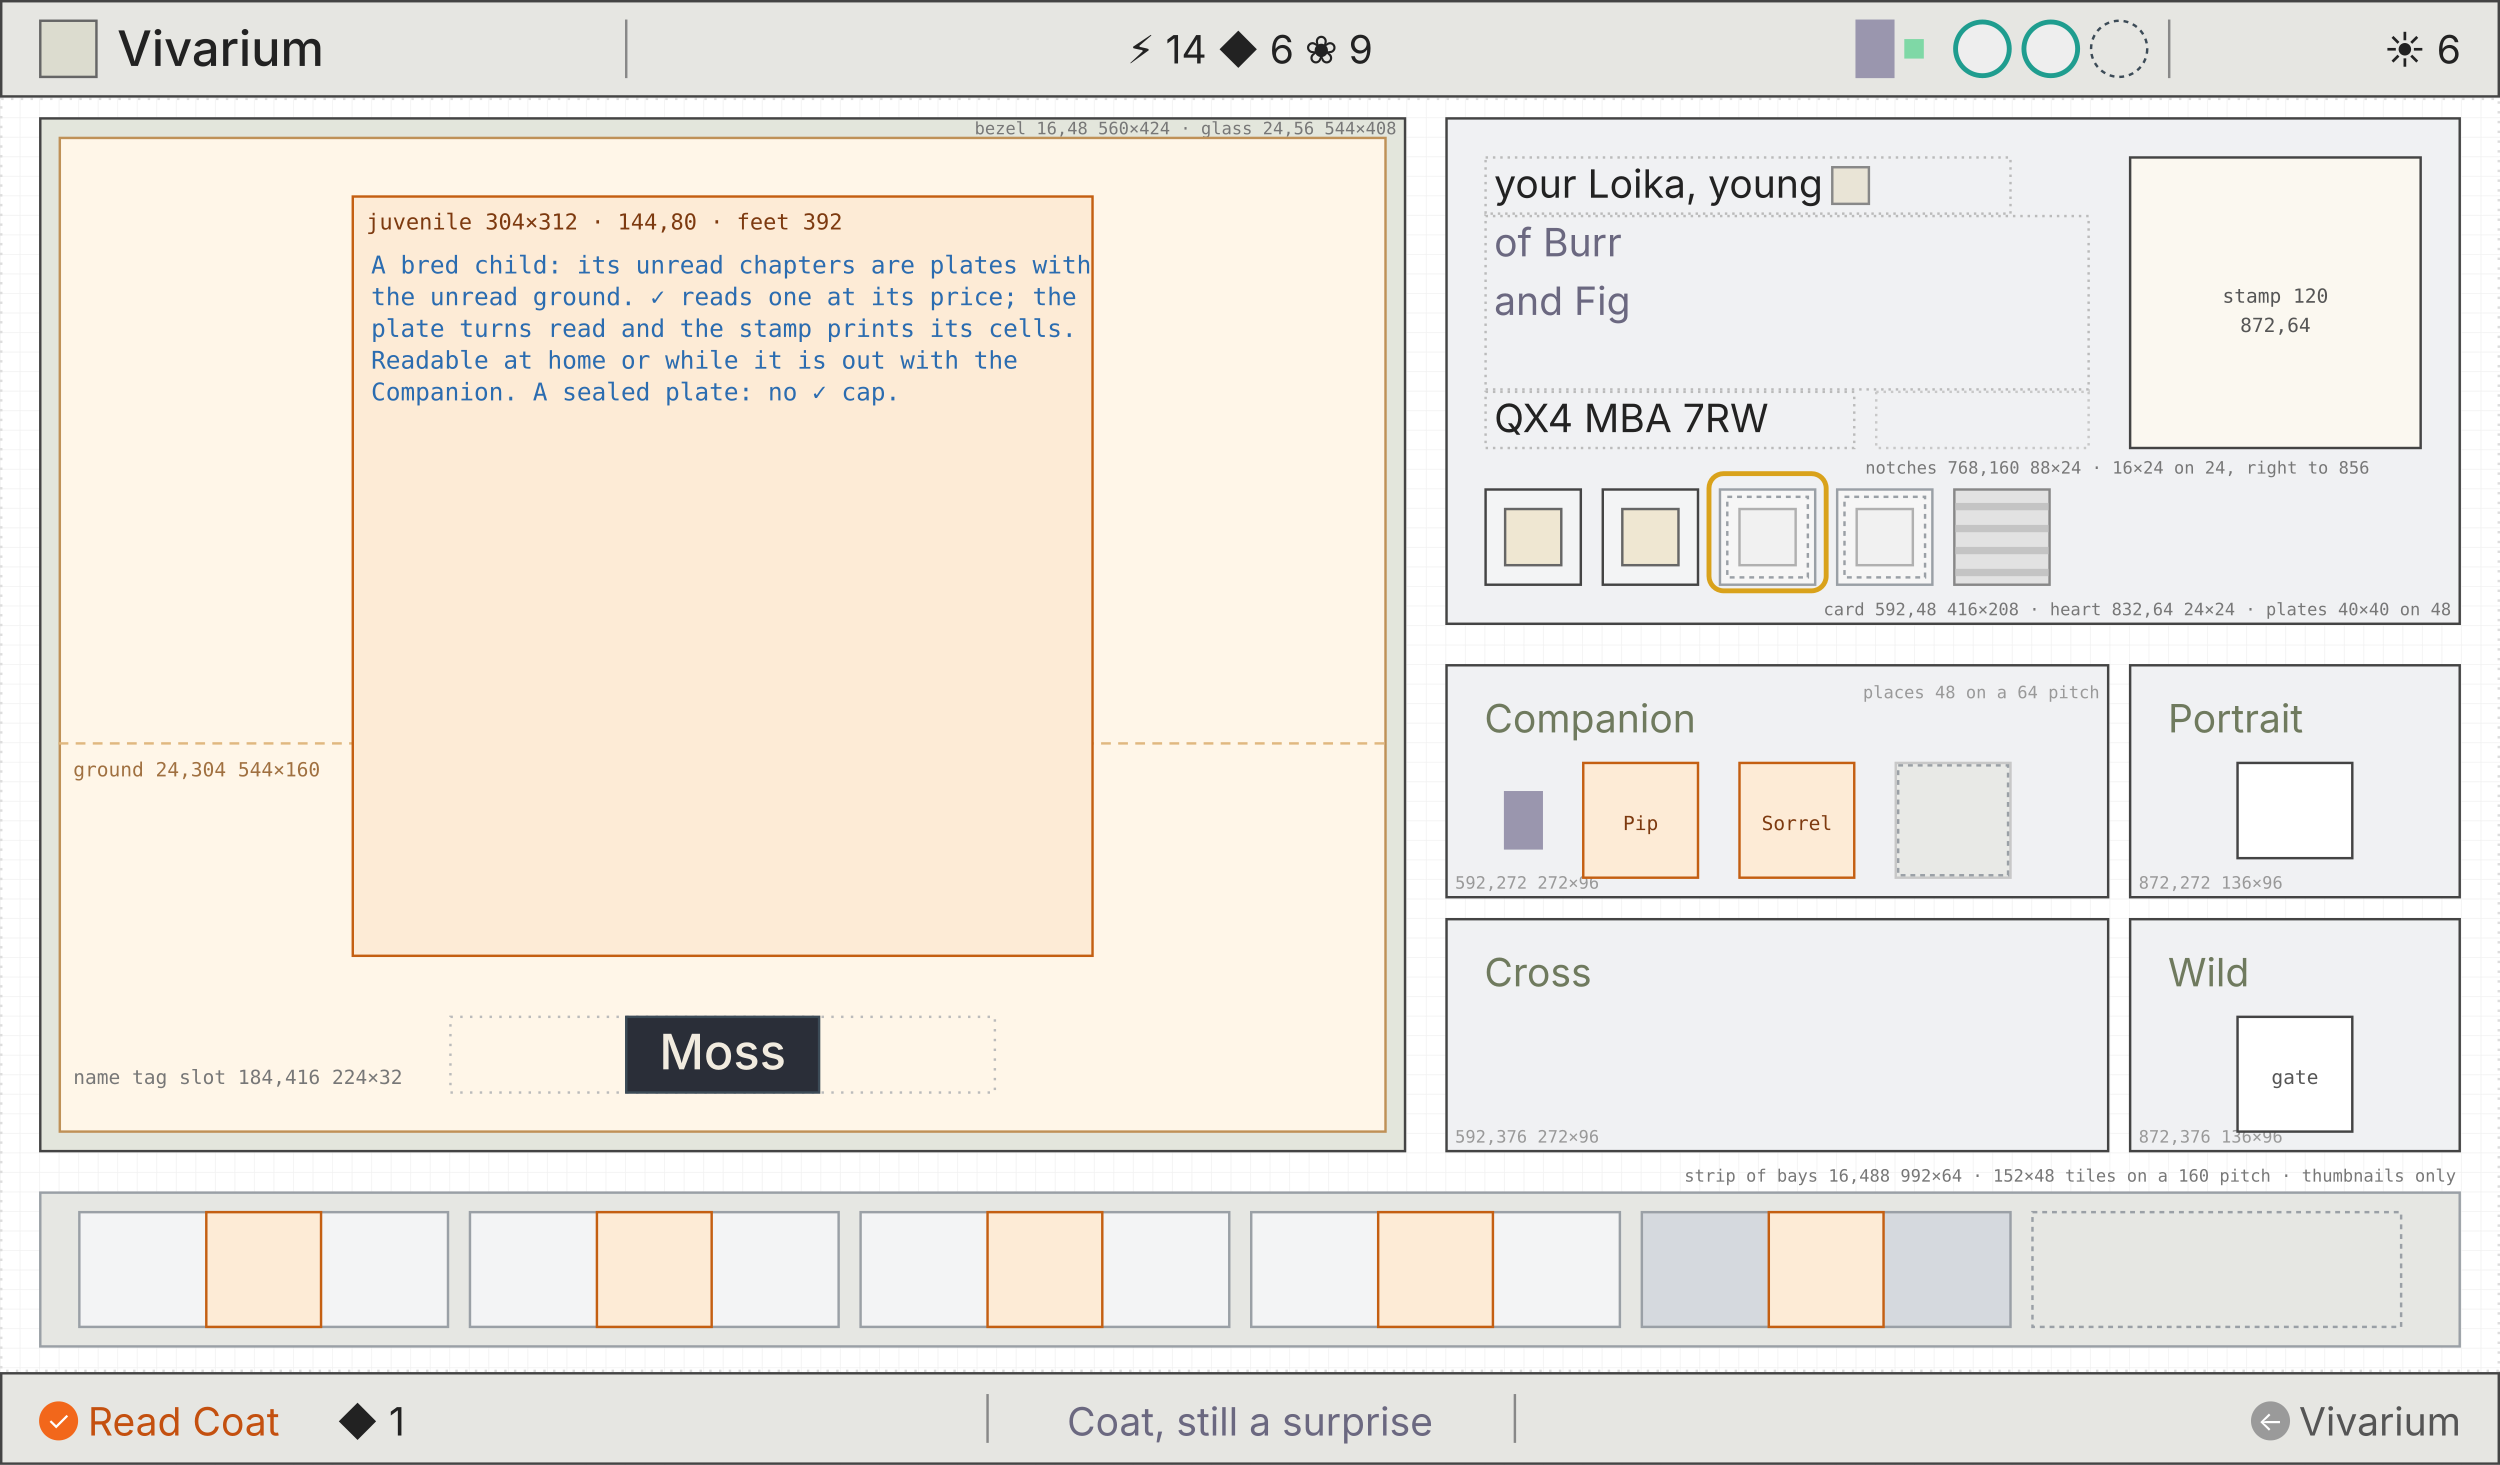
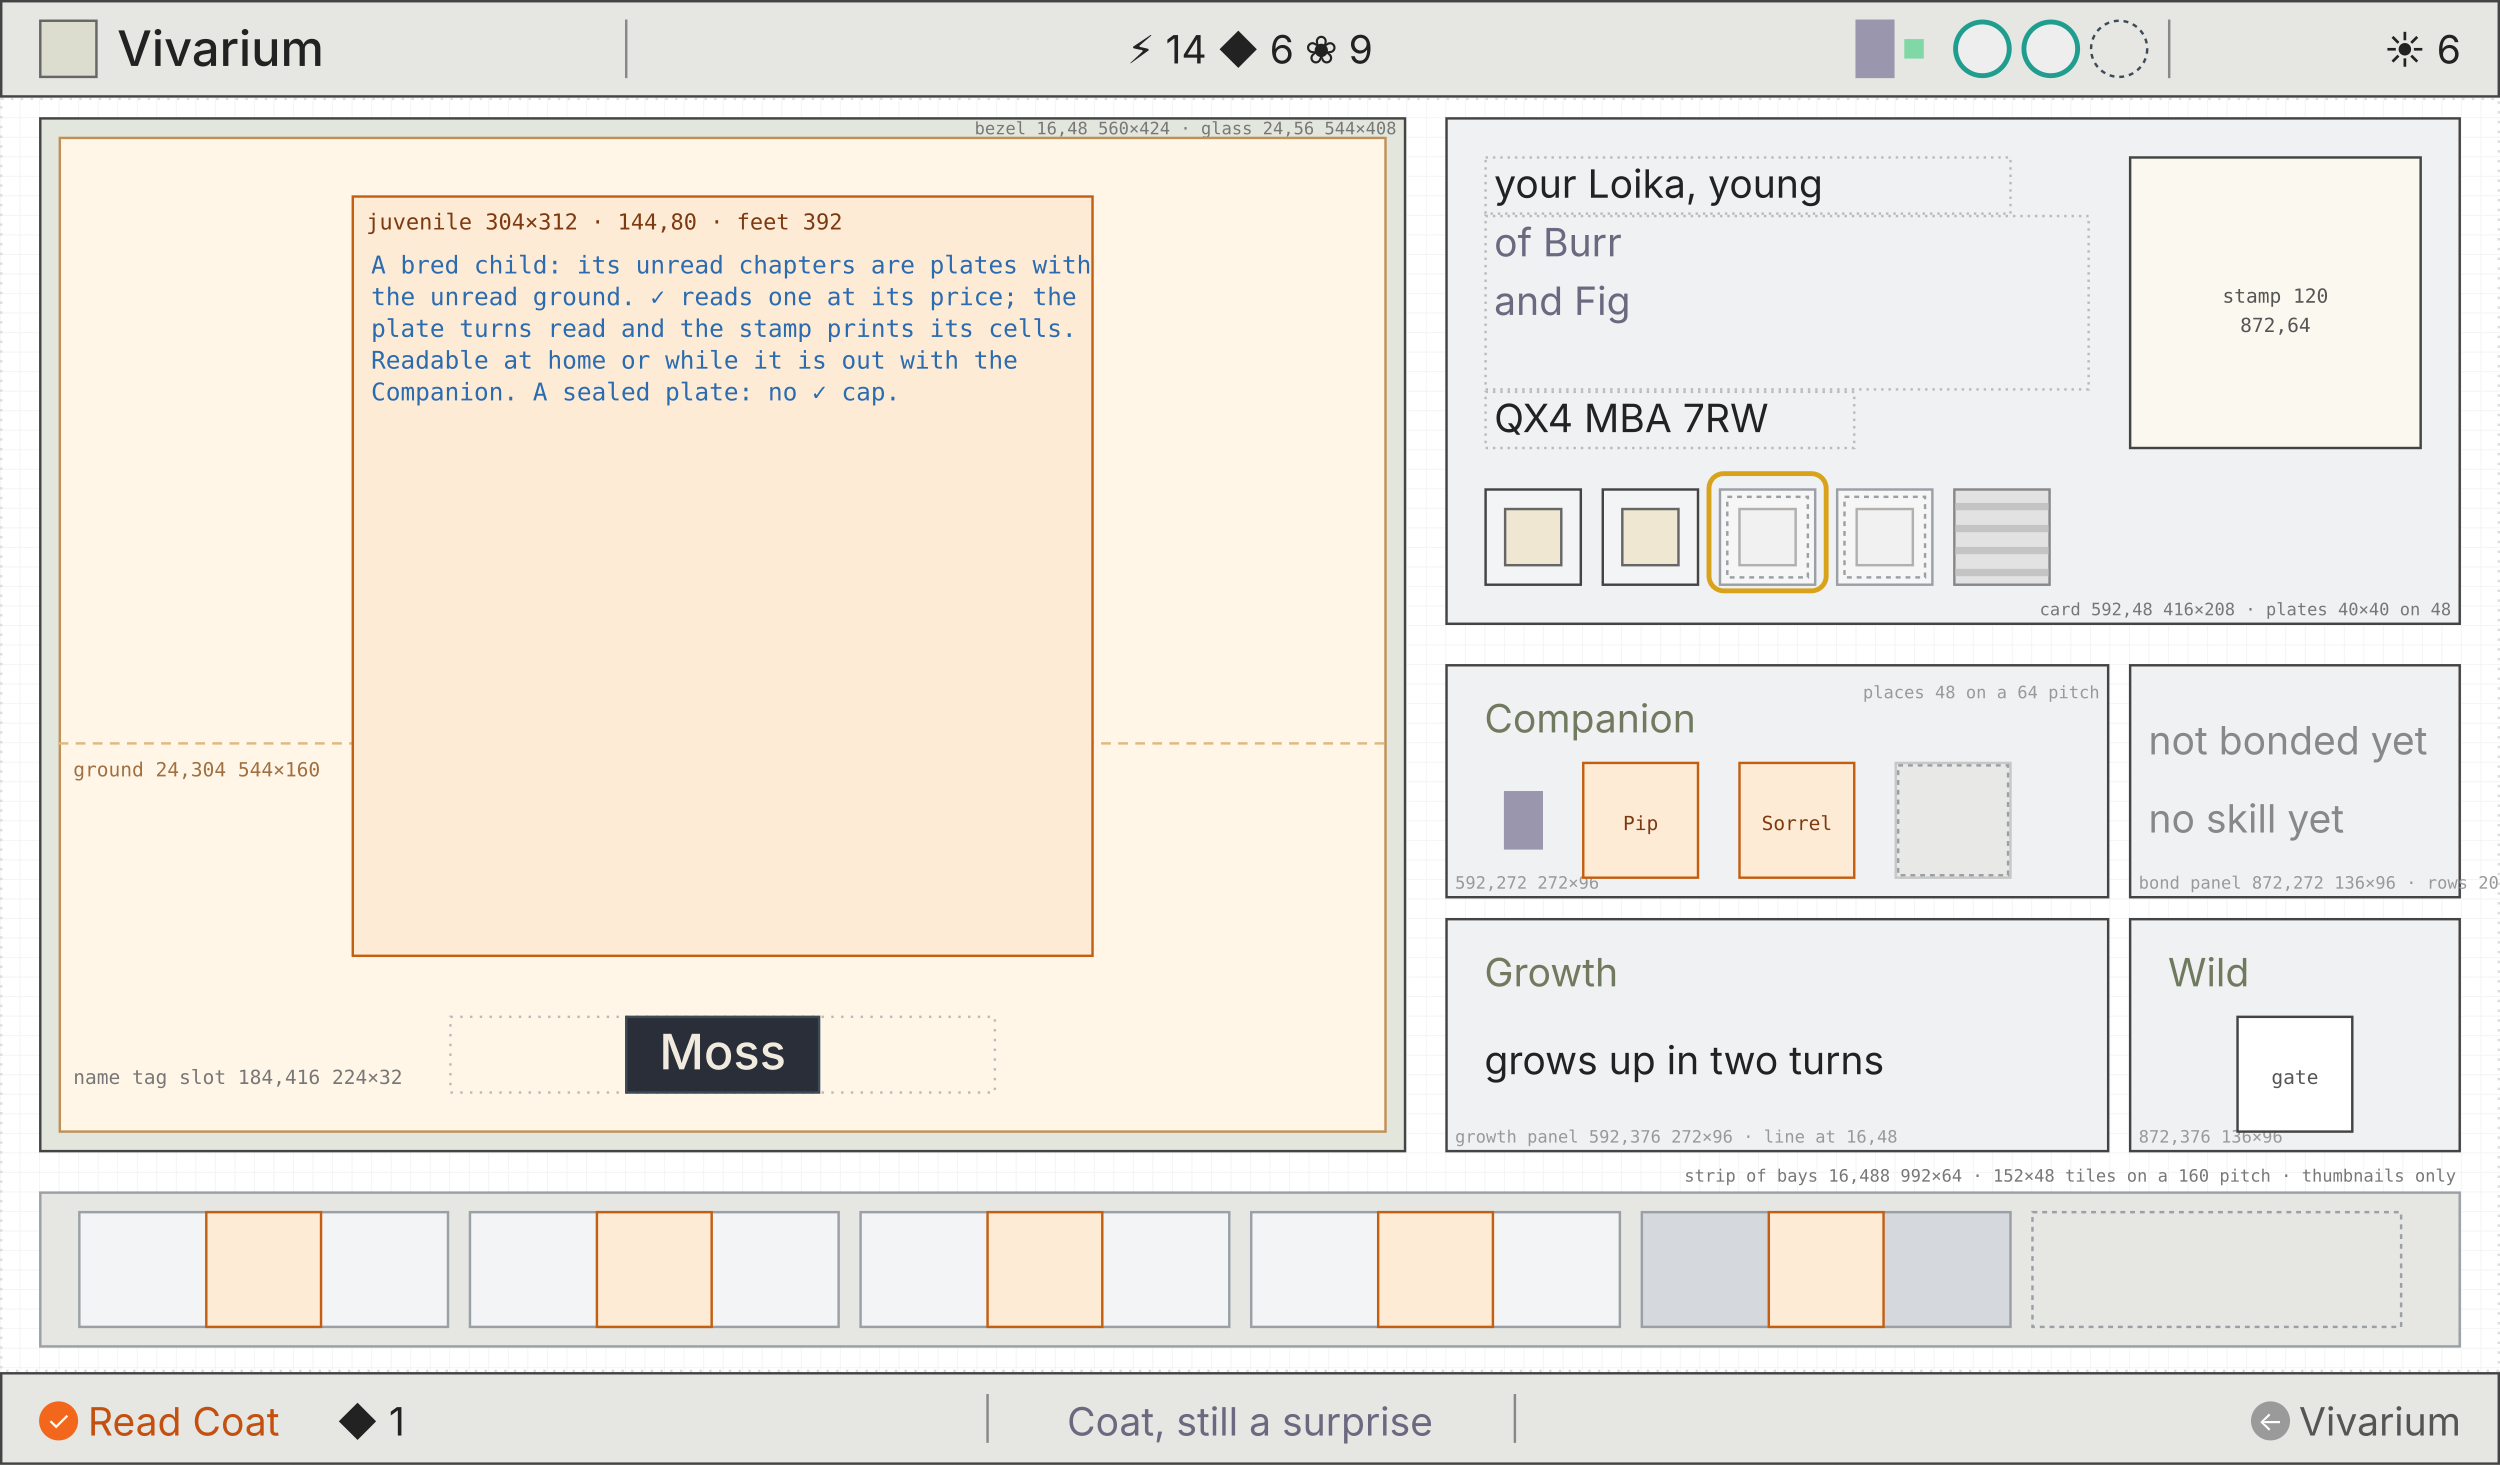
<svg xmlns="http://www.w3.org/2000/svg" viewBox="0 0 1024 600" width="1024" height="600" font-family="Inter, sans-serif">
  <defs>
    <pattern id="g8" width="8" height="8" patternUnits="userSpaceOnUse">
      <path d="M8 0H0V8" fill="none" stroke="#efefef" stroke-width="0.5" />
    </pattern>
  </defs>
  <rect width="1024" height="600" fill="#ffffff" />
  <rect width="1024" height="600" fill="url(#g8)" />
  <rect x="0.5" y="40.5" width="1023" height="521" fill="none" stroke="#ddd" stroke-width="1" stroke-dasharray="1 3" />
  <rect x="16.5" y="48.5" width="559" height="423" fill="#e3e6dc" stroke="#444" stroke-width="1" />
  <text x="572" y="55" font-size="7" fill="#777" text-anchor="end" font-family="DejaVu Sans Mono, ui-monospace, monospace">bezel 16,48 560×424 · glass 24,56 544×408</text>
  <rect x="24.5" y="56.5" width="543" height="407" fill="#fff6e8" stroke="#bf9157" stroke-width="1" />
  <path d="M24 304.5L568 304.5" fill="none" stroke="#e0b880" stroke-width="1" stroke-dasharray="4 3" />
  <text x="30" y="318" font-size="8" fill="#a07040" font-family="DejaVu Sans Mono, ui-monospace, monospace">ground 24,304 544×160</text>
  <rect x="144.5" y="80.5" width="303" height="311" fill="#fdebd6" stroke="#c45f12" stroke-width="1" />
  <text x="150" y="94" font-size="9" fill="#7d3a10" font-family="DejaVu Sans Mono, ui-monospace, monospace">juvenile 304×312 · 144,80 · feet 392</text>
  <text x="152" y="112" font-size="10" fill="#2b6cb0" font-family="DejaVu Sans Mono, ui-monospace, monospace">A bred child: its unread chapters are plates with</text>
  <text x="152" y="125" font-size="10" fill="#2b6cb0" font-family="DejaVu Sans Mono, ui-monospace, monospace">the unread ground. ✓ reads one at its price; the</text>
  <text x="152" y="138" font-size="10" fill="#2b6cb0" font-family="DejaVu Sans Mono, ui-monospace, monospace">plate turns read and the stamp prints its cells.</text>
  <text x="152" y="151" font-size="10" fill="#2b6cb0" font-family="DejaVu Sans Mono, ui-monospace, monospace">Readable at home or while it is out with the</text>
  <text x="152" y="164" font-size="10" fill="#2b6cb0" font-family="DejaVu Sans Mono, ui-monospace, monospace">Companion. A sealed plate: no ✓ cap.</text>
  <rect x="184.5" y="416.5" width="223" height="31" fill="none" stroke="#bbb" stroke-width="1" stroke-dasharray="1 3" />
  <rect x="256.5" y="416.5" width="79" height="31" fill="#2a2e38" stroke="#3c4b57" stroke-width="1" />
  <text x="296" y="438" font-size="20" fill="#f1ebdf" text-anchor="middle" font-weight="500">Moss</text>
  <text x="30" y="444" font-size="8" fill="#777" font-family="DejaVu Sans Mono, ui-monospace, monospace">name tag slot 184,416 224×32</text>
  <rect x="592.5" y="48.5" width="415" height="207" fill="#f0f1f3" stroke="#444" stroke-width="1" />
  <rect x="608.5" y="64.5" width="215" height="23" fill="none" stroke="#bbb" stroke-width="1" stroke-dasharray="1 2" />
  <text x="612" y="81" font-size="16" fill="#222">your Loika, young</text>
-   <rect x="750.5" y="68.5" width="15" height="15" fill="#e9e4d6" stroke="#888" stroke-width="1" />
  <rect x="608.5" y="88.5" width="247" height="71" fill="none" stroke="#bbb" stroke-width="1" stroke-dasharray="1 2" />
  <text x="612" y="105" font-size="16" fill="#6b6880">of Burr</text>
  <text x="612" y="129" font-size="16" fill="#6b6880">and Fig</text>
  <rect x="608.5" y="160.5" width="151" height="23" fill="none" stroke="#bbb" stroke-width="1" stroke-dasharray="1 2" />
  <text x="612" y="177" font-size="16" fill="#222">QX4 MBA 7RW</text>
-   <rect x="768.5" y="160.5" width="87" height="23" fill="none" stroke="#c8c8c8" stroke-width="1" stroke-dasharray="1 2" />
-   <text x="764" y="194" font-size="7" fill="#777" font-family="DejaVu Sans Mono, ui-monospace, monospace">notches 768,160 88×24 · 16×24 on 24, right to 856</text>
  <rect x="872.5" y="64.5" width="119" height="119" fill="#fbf8f0" stroke="#444" stroke-width="1" />
  <text x="932" y="124" font-size="8" fill="#555" text-anchor="middle" font-family="DejaVu Sans Mono, ui-monospace, monospace">stamp 120</text>
  <text x="932" y="136" font-size="8" fill="#555" text-anchor="middle" font-family="DejaVu Sans Mono, ui-monospace, monospace">872,64</text>
  <rect x="608.5" y="200.5" width="39" height="39" fill="#f3f4f5" stroke="#444" stroke-width="1" />
  <rect x="616.5" y="208.5" width="23" height="23" fill="#efe7d2" stroke="#666" stroke-width="1" />
  <rect x="656.5" y="200.5" width="39" height="39" fill="#f3f4f5" stroke="#444" stroke-width="1" />
  <rect x="664.5" y="208.5" width="23" height="23" fill="#efe7d2" stroke="#666" stroke-width="1" />
  <rect x="704.5" y="200.5" width="39" height="39" fill="#f6f6f6" stroke="#9aa0a6" stroke-width="1" />
  <rect x="707.5" y="203.5" width="33" height="33" fill="none" stroke="#9aa0a6" stroke-width="1" stroke-dasharray="2 2" />
  <rect x="712.5" y="208.5" width="23" height="23" fill="#f1f1f1" stroke="#b0b0b0" stroke-width="1" />
  <rect x="700" y="194" width="48" height="48" rx="6" fill="none" stroke="#d9a21b" stroke-width="2" />
  <rect x="752.5" y="200.5" width="39" height="39" fill="#f6f6f6" stroke="#9aa0a6" stroke-width="1" />
  <rect x="755.5" y="203.5" width="33" height="33" fill="none" stroke="#9aa0a6" stroke-width="1" stroke-dasharray="2 2" />
  <rect x="760.5" y="208.5" width="23" height="23" fill="#f1f1f1" stroke="#b0b0b0" stroke-width="1" />
  <rect x="800.5" y="200.5" width="39" height="39" fill="#e2e2e2" stroke="#888" stroke-width="1" />
  <path d="M801 206h38v3h-38z" fill="#c4c4c4" />
  <path d="M801 215h38v3h-38z" fill="#c4c4c4" />
  <path d="M801 224h38v3h-38z" fill="#c4c4c4" />
  <path d="M801 233h38v3h-38z" fill="#c4c4c4" />
-   <text x="1004" y="252" font-size="7" fill="#777" text-anchor="end" font-family="DejaVu Sans Mono, ui-monospace, monospace">card 592,48 416×208 · heart 832,64 24×24 · plates 40×40 on 48</text>
+   <text x="1004" y="252" font-size="7" fill="#777" text-anchor="end" font-family="DejaVu Sans Mono, ui-monospace, monospace">card 592,48 416×208 · plates 40×40 on 48</text>
  <rect x="592.5" y="272.5" width="271" height="95" fill="#f0f1f3" stroke="#444" stroke-width="1" />
  <text x="608" y="300" font-size="16" fill="#6f7a5e">Companion</text>
  <text x="596" y="364" font-size="7" fill="#999" font-family="DejaVu Sans Mono, ui-monospace, monospace">592,272 272×96</text>
  <path d="M616 324h16v24h-16z" fill="#9a96ae" />
  <rect x="648.5" y="312.5" width="47" height="47" fill="#fdebd6" stroke="#c45f12" stroke-width="1" />
  <text x="672" y="340" font-size="8" fill="#7d3a10" text-anchor="middle" font-family="DejaVu Sans Mono, ui-monospace, monospace">Pip</text>
  <rect x="712.5" y="312.5" width="47" height="47" fill="#fdebd6" stroke="#c45f12" stroke-width="1" />
  <text x="736" y="340" font-size="8" fill="#7d3a10" text-anchor="middle" font-family="DejaVu Sans Mono, ui-monospace, monospace">Sorrel</text>
  <rect x="776.5" y="312.5" width="47" height="47" fill="#e8e9e6" stroke="#c8c8c8" stroke-width="1" />
  <rect x="777.5" y="313.5" width="45" height="45" fill="none" stroke="#9aa0a6" stroke-width="1" stroke-dasharray="2 2" />
  <text x="860" y="286" font-size="7" fill="#999" text-anchor="end" font-family="DejaVu Sans Mono, ui-monospace, monospace">places 48 on a 64 pitch</text>
  <rect x="872.5" y="272.5" width="135" height="95" fill="#f0f1f3" stroke="#444" stroke-width="1" />
-   <text x="888" y="300" font-size="16" fill="#6f7a5e">Portrait</text>
-   <text x="876" y="364" font-size="7" fill="#999" font-family="DejaVu Sans Mono, ui-monospace, monospace">872,272 136×96</text>
-   <rect x="916.5" y="312.5" width="47" height="39" fill="#ffffff" stroke="#444" stroke-width="1" />
+   <text x="880" y="309" font-size="16" fill="#888">not bonded yet</text>
+   <text x="880" y="341" font-size="16" fill="#888">no skill yet</text>
+   <text x="876" y="364" font-size="7" fill="#999" font-family="DejaVu Sans Mono, ui-monospace, monospace">bond panel 872,272 136×96 · rows 20 and 52</text>
  <rect x="592.5" y="376.5" width="271" height="95" fill="#f0f1f3" stroke="#444" stroke-width="1" />
-   <text x="608" y="404" font-size="16" fill="#6f7a5e">Cross</text>
-   <text x="596" y="468" font-size="7" fill="#999" font-family="DejaVu Sans Mono, ui-monospace, monospace">592,376 272×96</text>
+   <text x="608" y="404" font-size="16" fill="#6f7a5e">Growth</text>
+   <text x="608" y="440" font-size="16" fill="#222">grows up in two turns</text>
+   <text x="596" y="468" font-size="7" fill="#999" font-family="DejaVu Sans Mono, ui-monospace, monospace">growth panel 592,376 272×96 · line at 16,48</text>
  <rect x="872.5" y="376.5" width="135" height="95" fill="#f0f1f3" stroke="#444" stroke-width="1" />
  <text x="888" y="404" font-size="16" fill="#6f7a5e">Wild</text>
  <text x="876" y="468" font-size="7" fill="#999" font-family="DejaVu Sans Mono, ui-monospace, monospace">872,376 136×96</text>
  <rect x="916.5" y="416.5" width="47" height="47" fill="#ffffff" stroke="#444" stroke-width="1" />
  <text x="940" y="444" font-size="8" fill="#555" text-anchor="middle" font-family="DejaVu Sans Mono, ui-monospace, monospace">gate</text>
  <rect x="16.5" y="488.5" width="991" height="63" fill="#e6e7e3" stroke="#9aa0a6" stroke-width="1" />
  <rect x="32.5" y="496.5" width="151" height="47" fill="#f3f4f5" stroke="#9aa0a6" stroke-width="1" />
  <rect x="84.5" y="496.5" width="47" height="47" fill="#fdebd6" stroke="#c45f12" stroke-width="1" />
  <rect x="192.5" y="496.5" width="151" height="47" fill="#f3f4f5" stroke="#9aa0a6" stroke-width="1" />
  <rect x="244.5" y="496.5" width="47" height="47" fill="#fdebd6" stroke="#c45f12" stroke-width="1" />
  <rect x="352.5" y="496.5" width="151" height="47" fill="#f3f4f5" stroke="#9aa0a6" stroke-width="1" />
  <rect x="404.5" y="496.5" width="47" height="47" fill="#fdebd6" stroke="#c45f12" stroke-width="1" />
  <rect x="512.5" y="496.5" width="151" height="47" fill="#f3f4f5" stroke="#9aa0a6" stroke-width="1" />
  <rect x="564.5" y="496.5" width="47" height="47" fill="#fdebd6" stroke="#c45f12" stroke-width="1" />
  <rect x="672.5" y="496.5" width="151" height="47" fill="#d5d9de" stroke="#9aa0a6" stroke-width="1" />
  <rect x="724.5" y="496.5" width="47" height="47" fill="#fdebd6" stroke="#c45f12" stroke-width="1" />
  <rect x="832.5" y="496.5" width="151" height="47" fill="none" stroke="#9aa0a6" stroke-width="1" stroke-dasharray="2 2" />
  <text x="1006" y="484" font-size="7" fill="#777" text-anchor="end" font-family="DejaVu Sans Mono, ui-monospace, monospace">strip of bays 16,488 992×64 · 152×48 tiles on a 160 pitch · thumbnails only</text>
  <rect x="0.5" y="0.5" width="1023" height="39" fill="#e6e6e2" stroke="#444" stroke-width="1" />
  <rect x="16.5" y="8.5" width="23" height="23" fill="#dcdccf" stroke="#666" stroke-width="1" />
  <text x="48" y="27" font-size="20" fill="#222" font-weight="500">Vivarium</text>
  <path d="M256 8h1v24h-1z" fill="#888" />
  <path d="M888 8h1v24h-1z" fill="#888" />
  <text x="512" y="26" font-size="16" fill="#222" text-anchor="middle">⚡ 14   ◆ 6   ❀ 9</text>
  <path d="M760 8h16v24h-16z" fill="#9a96ae" />
  <path d="M780 16h8v8h-8z" fill="#7fd8a6" />
  <circle cx="812" cy="20" r="11" fill="#eee" stroke="#1f9d8f" stroke-width="2" />
  <circle cx="840" cy="20" r="11" fill="#eee" stroke="#1f9d8f" stroke-width="2" />
  <circle cx="868" cy="20" r="11.5" fill="none" stroke="#3c4b57" stroke-width="1" stroke-dasharray="2 2" />
  <text x="1008" y="26" font-size="16" fill="#222" text-anchor="end">☀ 6</text>
  <rect x="0.5" y="562.5" width="1023" height="37" fill="#e6e6e2" stroke="#444" stroke-width="1" />
  <path d="M404 571h1v20h-1z" fill="#888" />
  <path d="M620 571h1v20h-1z" fill="#888" />
  <circle cx="24" cy="582" r="8" fill="#f2671b" />
  <text x="24" y="586" font-size="11" fill="#fff" text-anchor="middle">✓</text>
  <text x="36" y="588" font-size="16" fill="#c4500f">Read Coat</text>
  <text x="138" y="588" font-size="16" fill="#222">◆ 1</text>
  <text x="512" y="588" font-size="16" fill="#6b6880" text-anchor="middle">Coat, still a surprise</text>
  <circle cx="930" cy="582" r="8" fill="#9a9a9a" />
  <text x="930" y="586" font-size="11" fill="#fff" text-anchor="middle">←</text>
  <text x="1008" y="588" font-size="16" fill="#555" text-anchor="end">Vivarium</text>
</svg>
